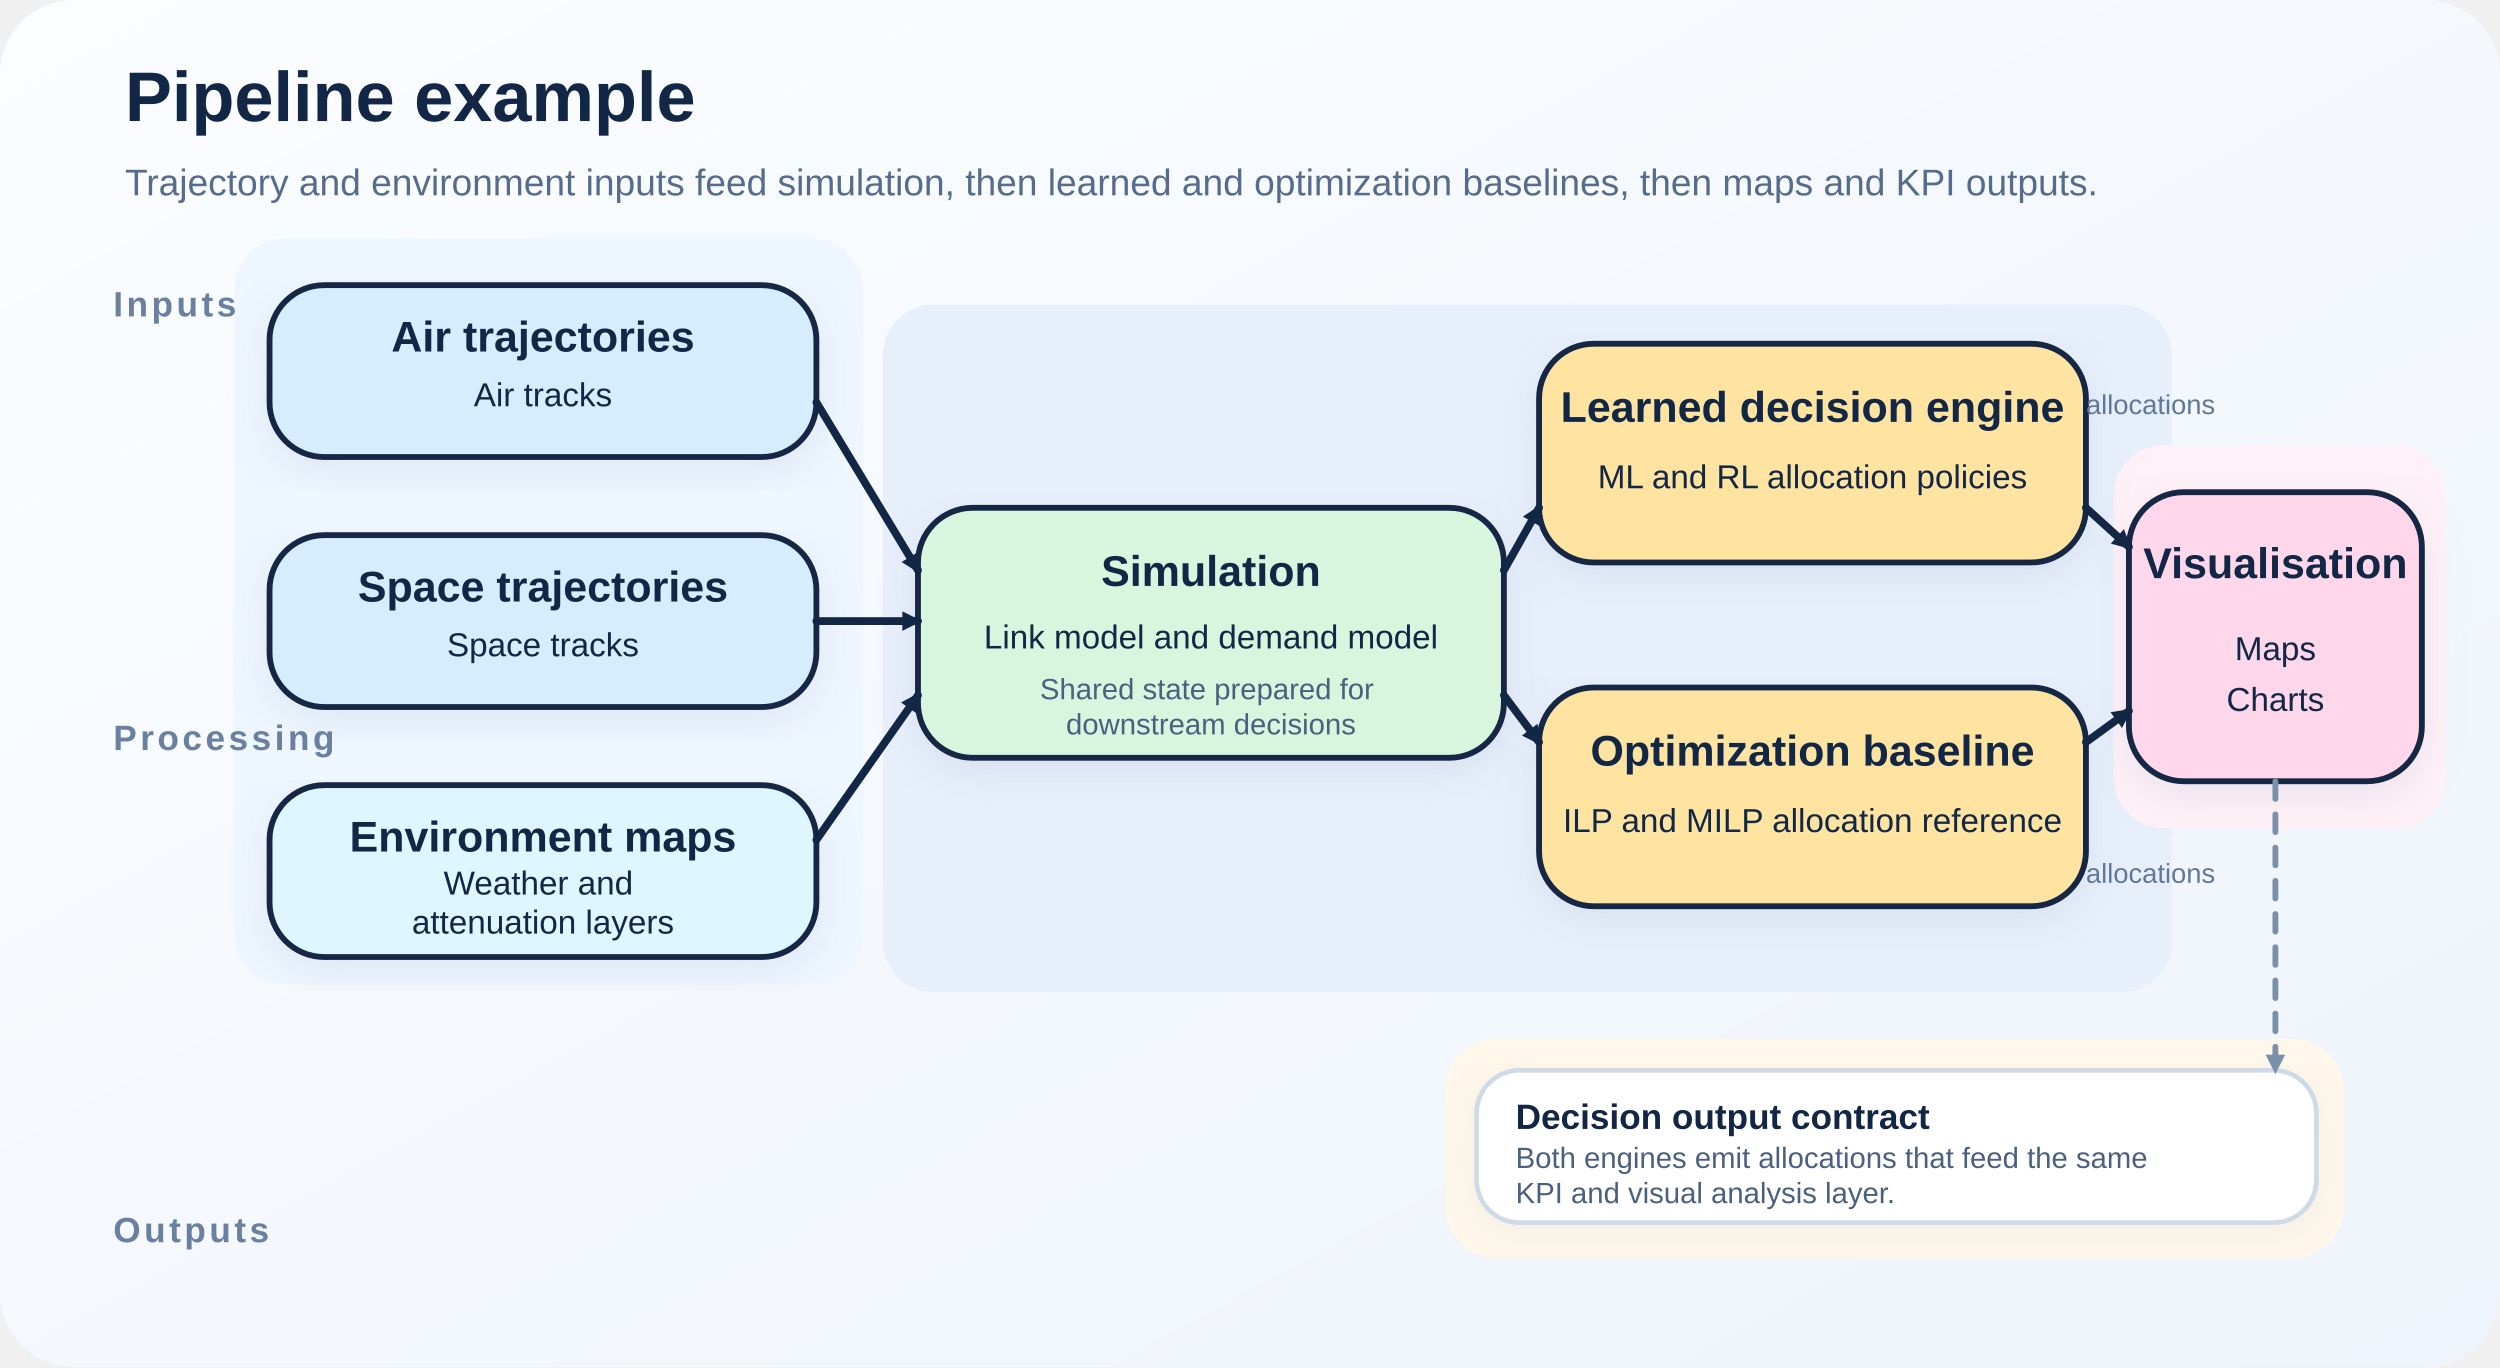
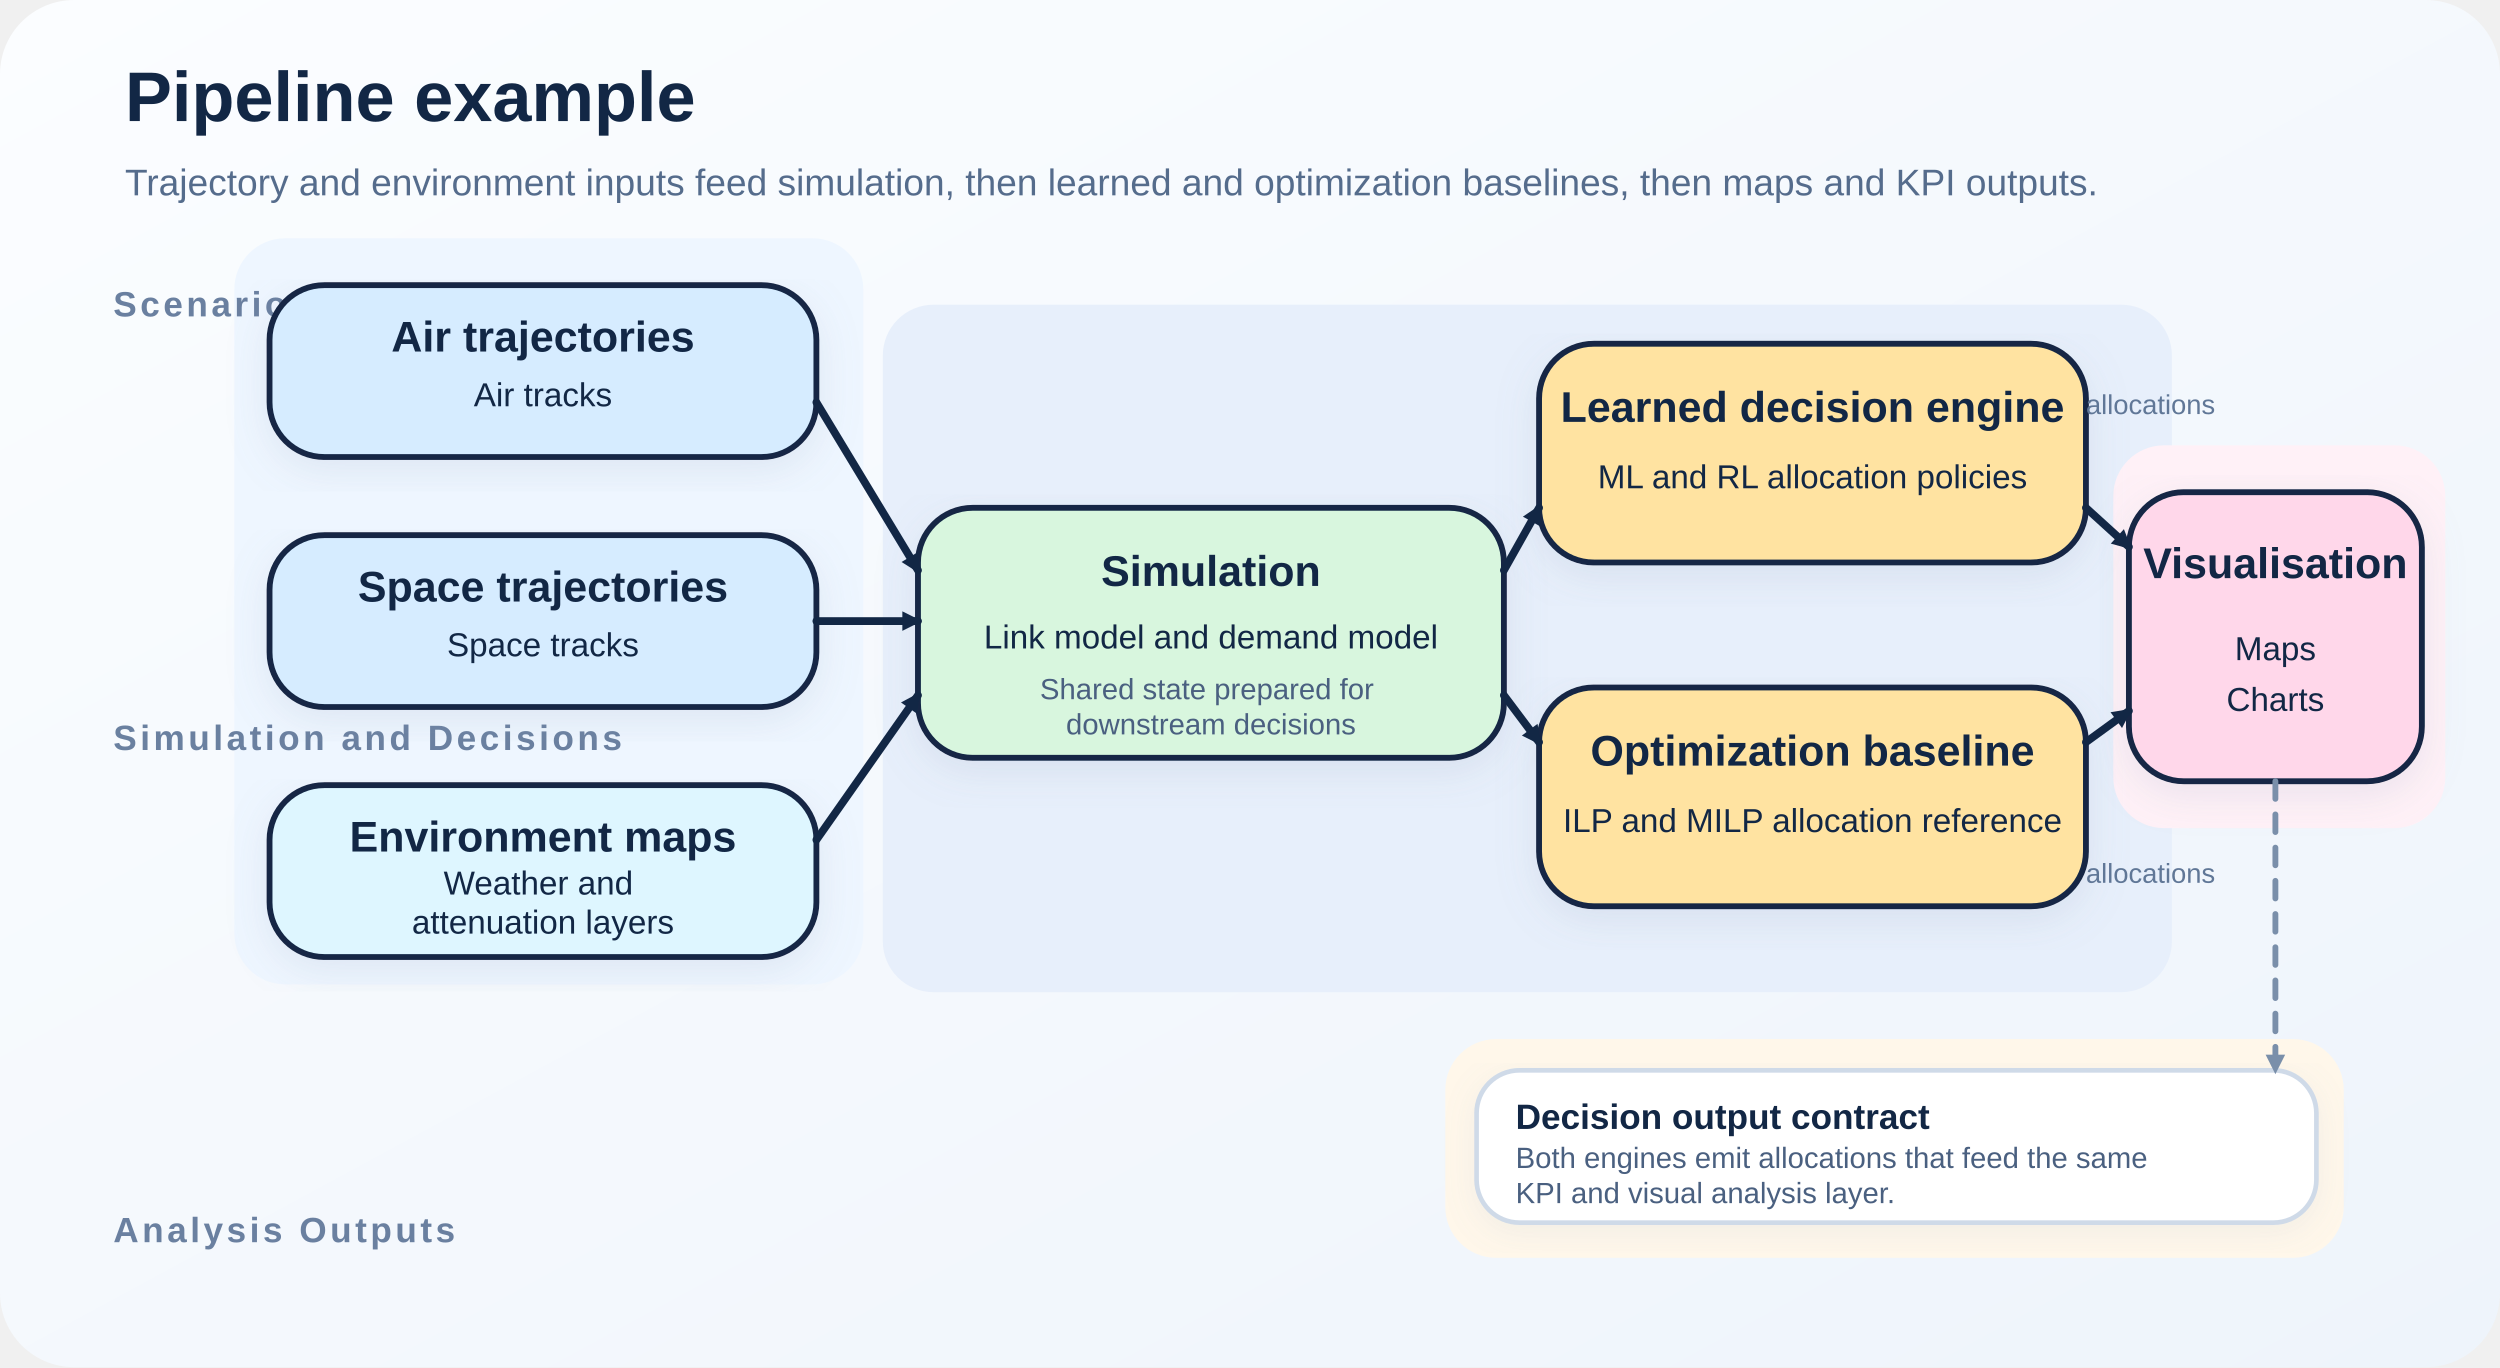
<svg xmlns="http://www.w3.org/2000/svg" width="1280" height="700" viewBox="0 0 1280 700" role="img" aria-labelledby="title desc">
  <defs>
    <style>
      text {
        font-family: Arial, Helvetica, sans-serif;
        fill: #122745;
      }
      .title {
        font-size: 36px;
        font-weight: 700;
      }
      .subtitle {
        font-size: 19px;
        fill: #556c8c;
      }
      .lane {
        font-size: 18px;
        font-weight: 700;
        letter-spacing: 0.1em;
        text-transform: uppercase;
        fill: #6a80a0;
      }
      .lane-rule {
        stroke: #d7e2ef;
        stroke-width: 2;
      }
      .card {
        stroke: #122745;
        stroke-width: 3;
        rx: 28;
        ry: 28;
        filter: url(#shadow);
      }
      .card-title {
        font-size: 22px;
        font-weight: 700;
      }
      .card-body {
        font-size: 17px;
      }
      .card-note {
        font-size: 15px;
        fill: #4a6080;
      }
      .label {
        font-size: 14px;
        fill: #607797;
      }
      .callout {
        stroke: #cfdae8;
        stroke-width: 2.4;
        rx: 22;
        ry: 22;
        filter: url(#shadow-soft);
      }
      .callout-title {
        font-size: 18px;
        font-weight: 700;
      }
      .callout-body {
        font-size: 15px;
        fill: #4a6080;
      }
      .arrow {
        stroke: #122745;
        stroke-width: 4;
        stroke-linecap: round;
      }
      .arrow-soft {
        stroke: #7a8faa;
        stroke-width: 3;
        stroke-linecap: round;
        stroke-dasharray: 9 8;
      }
    </style>
    <marker id="arrowhead-pipe" markerWidth="10" markerHeight="10" refX="8" refY="5" orient="auto" markerUnits="userSpaceOnUse">
      <path d="M 0 0 L 10 5 L 0 10 z" fill="#122745" />
    </marker>
    <marker id="arrowhead-pipe-soft" markerWidth="10" markerHeight="10" refX="8" refY="5" orient="auto" markerUnits="userSpaceOnUse">
      <path d="M 0 0 L 10 5 L 0 10 z" fill="#7a8faa" />
    </marker>
    <linearGradient id="pipe-bg" x1="0%" y1="0%" x2="100%" y2="100%">
      <stop offset="0%" stop-color="#fbfdff" />
      <stop offset="100%" stop-color="#eef4fb" />
    </linearGradient>
    <filter id="shadow" x="-10%" y="-10%" width="130%" height="130%">
      <feDropShadow dx="0" dy="6" stdDeviation="10" flood-color="#90a5c1" flood-opacity="0.18" />
    </filter>
    <filter id="shadow-soft" x="-10%" y="-10%" width="130%" height="130%">
      <feDropShadow dx="0" dy="4" stdDeviation="8" flood-color="#90a5c1" flood-opacity="0.12" />
    </filter>
  </defs>
  <rect width="1280" height="700" fill="url(#pipe-bg)" rx="38" ry="38" />
  <rect x="120" y="122" width="322" height="382" fill="#eef6ff" rx="26" ry="26" />
  <rect x="452" y="156" width="660" height="352" fill="#e7effb" rx="26" ry="26" />
  <rect x="1082" y="228" width="170" height="196" fill="#fff1f7" rx="26" ry="26" />
  <rect x="740" y="532" width="460" height="112" fill="#fff7ea" rx="26" ry="26" />
  <g transform="translate(64,62)">
    <text class="title" x="0" y="0">Pipeline example</text>
    <text class="subtitle" x="0" y="38">Trajectory and environment inputs feed simulation, then learned and optimization baselines, then maps and KPI outputs.</text>
  </g>
  <g transform="translate(58,132)">
-     <text class="lane" x="0" y="30">Inputs</text>
-     <text class="lane" x="0" y="252">Processing</text>
-     <text class="lane" x="0" y="504">Outputs</text>
+     <text class="lane" x="0" y="30">Scenario Inputs</text>
+     <text class="lane" x="0" y="252">Simulation and Decisions</text>
+     <text class="lane" x="0" y="504">Analysis Outputs</text>
  </g>
  <g transform="translate(138,146)">
    <rect class="card" width="280" height="88" fill="#d6ecff" />
    <text class="card-title" x="140" y="34" text-anchor="middle">Air trajectories</text>
    <text class="card-body" x="140" y="62" text-anchor="middle">Air tracks</text>
  </g>
  <g transform="translate(138,274)">
    <rect class="card" width="280" height="88" fill="#d6ecff" />
    <text class="card-title" x="140" y="34" text-anchor="middle">Space trajectories</text>
    <text class="card-body" x="140" y="62" text-anchor="middle">Space tracks</text>
  </g>
  <g transform="translate(138,402)">
    <rect class="card" width="280" height="88" fill="#def6ff" />
    <text class="card-title" x="140" y="34" text-anchor="middle">Environment maps</text>
    <text class="card-body" x="140" y="56" text-anchor="middle">
      <tspan x="140" dy="0">Weather and</tspan>
      <tspan x="140" dy="20">attenuation layers</tspan>
    </text>
  </g>
  <g transform="translate(470,260)">
    <rect class="card" width="300" height="128" fill="#d8f6de" />
    <text class="card-title" x="150" y="40" text-anchor="middle">Simulation</text>
    <text class="card-body" x="150" y="72" text-anchor="middle">Link model and demand model</text>
    <text class="card-note" x="150" y="98" text-anchor="middle">
      <tspan x="150" dy="0">Shared state prepared for</tspan>
      <tspan x="150" dy="18">downstream decisions</tspan>
    </text>
  </g>
  <g transform="translate(788,176)">
    <rect class="card" width="280" height="112" fill="#ffe3a1" />
    <text class="card-title" x="140" y="40" text-anchor="middle">Learned decision engine</text>
    <text class="card-body" x="140" y="74" text-anchor="middle">ML and RL allocation policies</text>
  </g>
  <g transform="translate(788,352)">
    <rect class="card" width="280" height="112" fill="#ffe3a1" />
    <text class="card-title" x="140" y="40" text-anchor="middle">Optimization baseline</text>
    <text class="card-body" x="140" y="74" text-anchor="middle">ILP and MILP allocation reference</text>
  </g>
  <g transform="translate(1090,252)">
    <rect class="card" width="150" height="148" fill="#ffd7ea" />
    <text class="card-title" x="75" y="44" text-anchor="middle">Visualisation</text>
    <text class="card-body" x="75" y="86" text-anchor="middle">Maps</text>
    <text class="card-body" x="75" y="112" text-anchor="middle">Charts</text>
  </g>
  <g transform="translate(756,548)">
    <rect class="callout" width="430" height="78" fill="#ffffff" />
    <text class="callout-title" x="20" y="30">Decision output contract</text>
    <text class="callout-body" x="20" y="50">
      <tspan x="20" dy="0">Both engines emit allocations that feed the same</tspan>
      <tspan x="20" dy="18">KPI and visual analysis layer.</tspan>
    </text>
  </g>
  <line class="arrow" x1="418" y1="206" x2="470" y2="292" marker-end="url(#arrowhead-pipe)" />
  <line class="arrow" x1="418" y1="318" x2="470" y2="318" marker-end="url(#arrowhead-pipe)" />
  <line class="arrow" x1="418" y1="430" x2="470" y2="356" marker-end="url(#arrowhead-pipe)" />
  <line class="arrow" x1="770" y1="292" x2="788" y2="260" marker-end="url(#arrowhead-pipe)" />
  <line class="arrow" x1="770" y1="356" x2="788" y2="380" marker-end="url(#arrowhead-pipe)" />
  <line class="arrow" x1="1068" y1="260" x2="1090" y2="280" marker-end="url(#arrowhead-pipe)" />
  <line class="arrow" x1="1068" y1="380" x2="1090" y2="364" marker-end="url(#arrowhead-pipe)" />
  <text class="label" x="1068" y="212">allocations</text>
  <text class="label" x="1068" y="452">allocations</text>
  <line class="arrow-soft" x1="1165" y1="400" x2="1165" y2="548" marker-end="url(#arrowhead-pipe-soft)" />
</svg>
